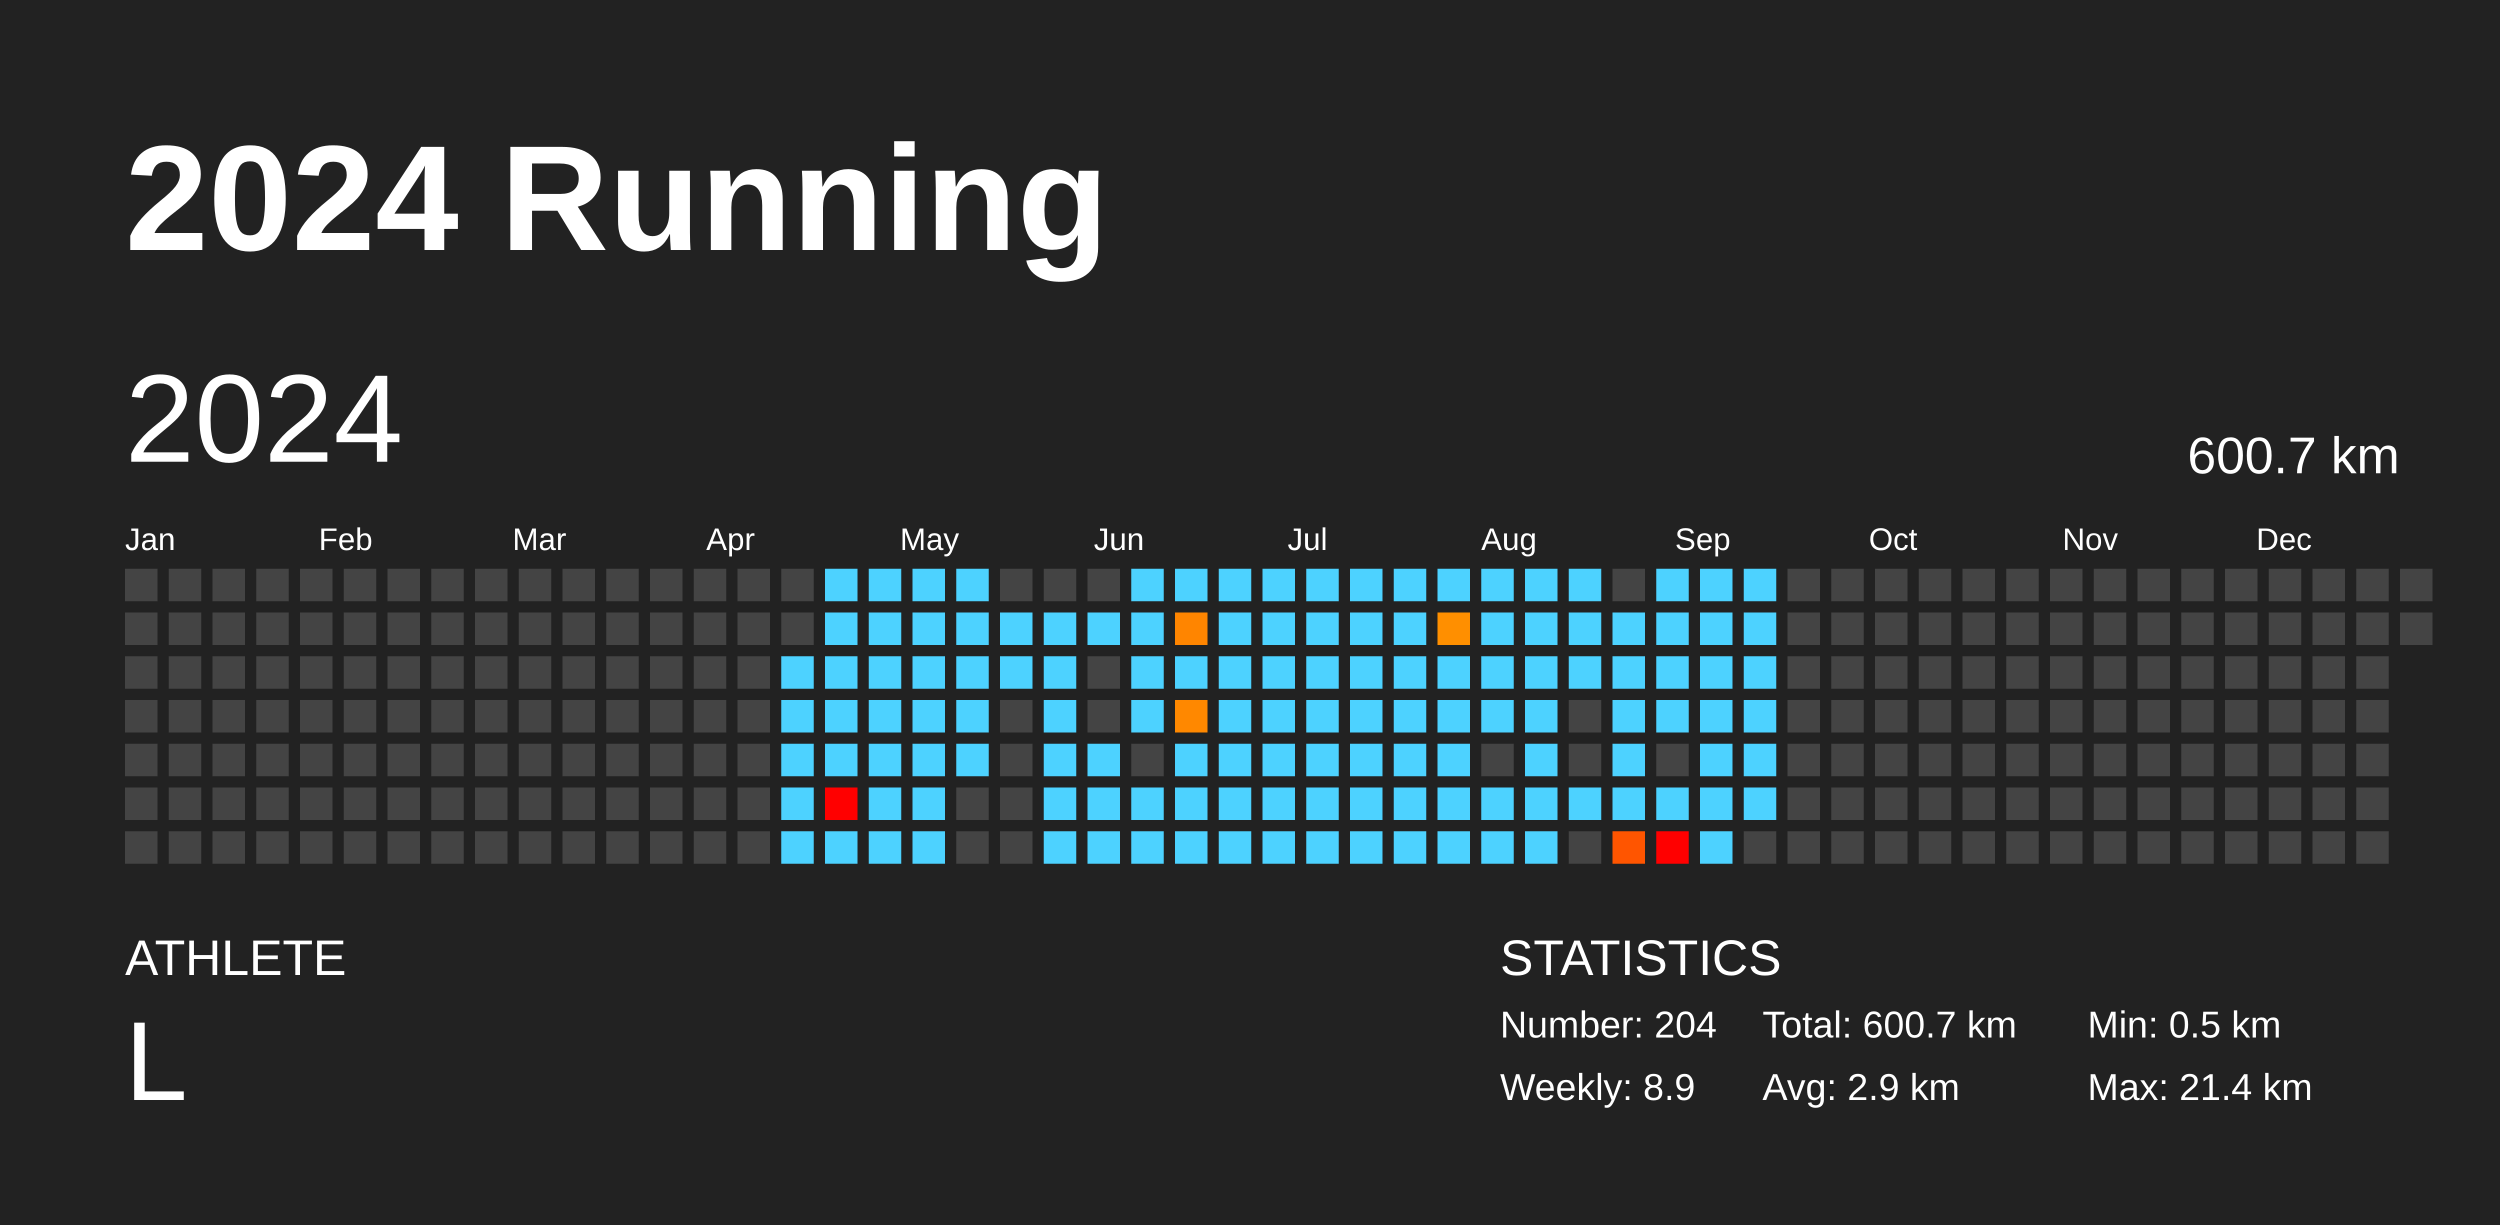
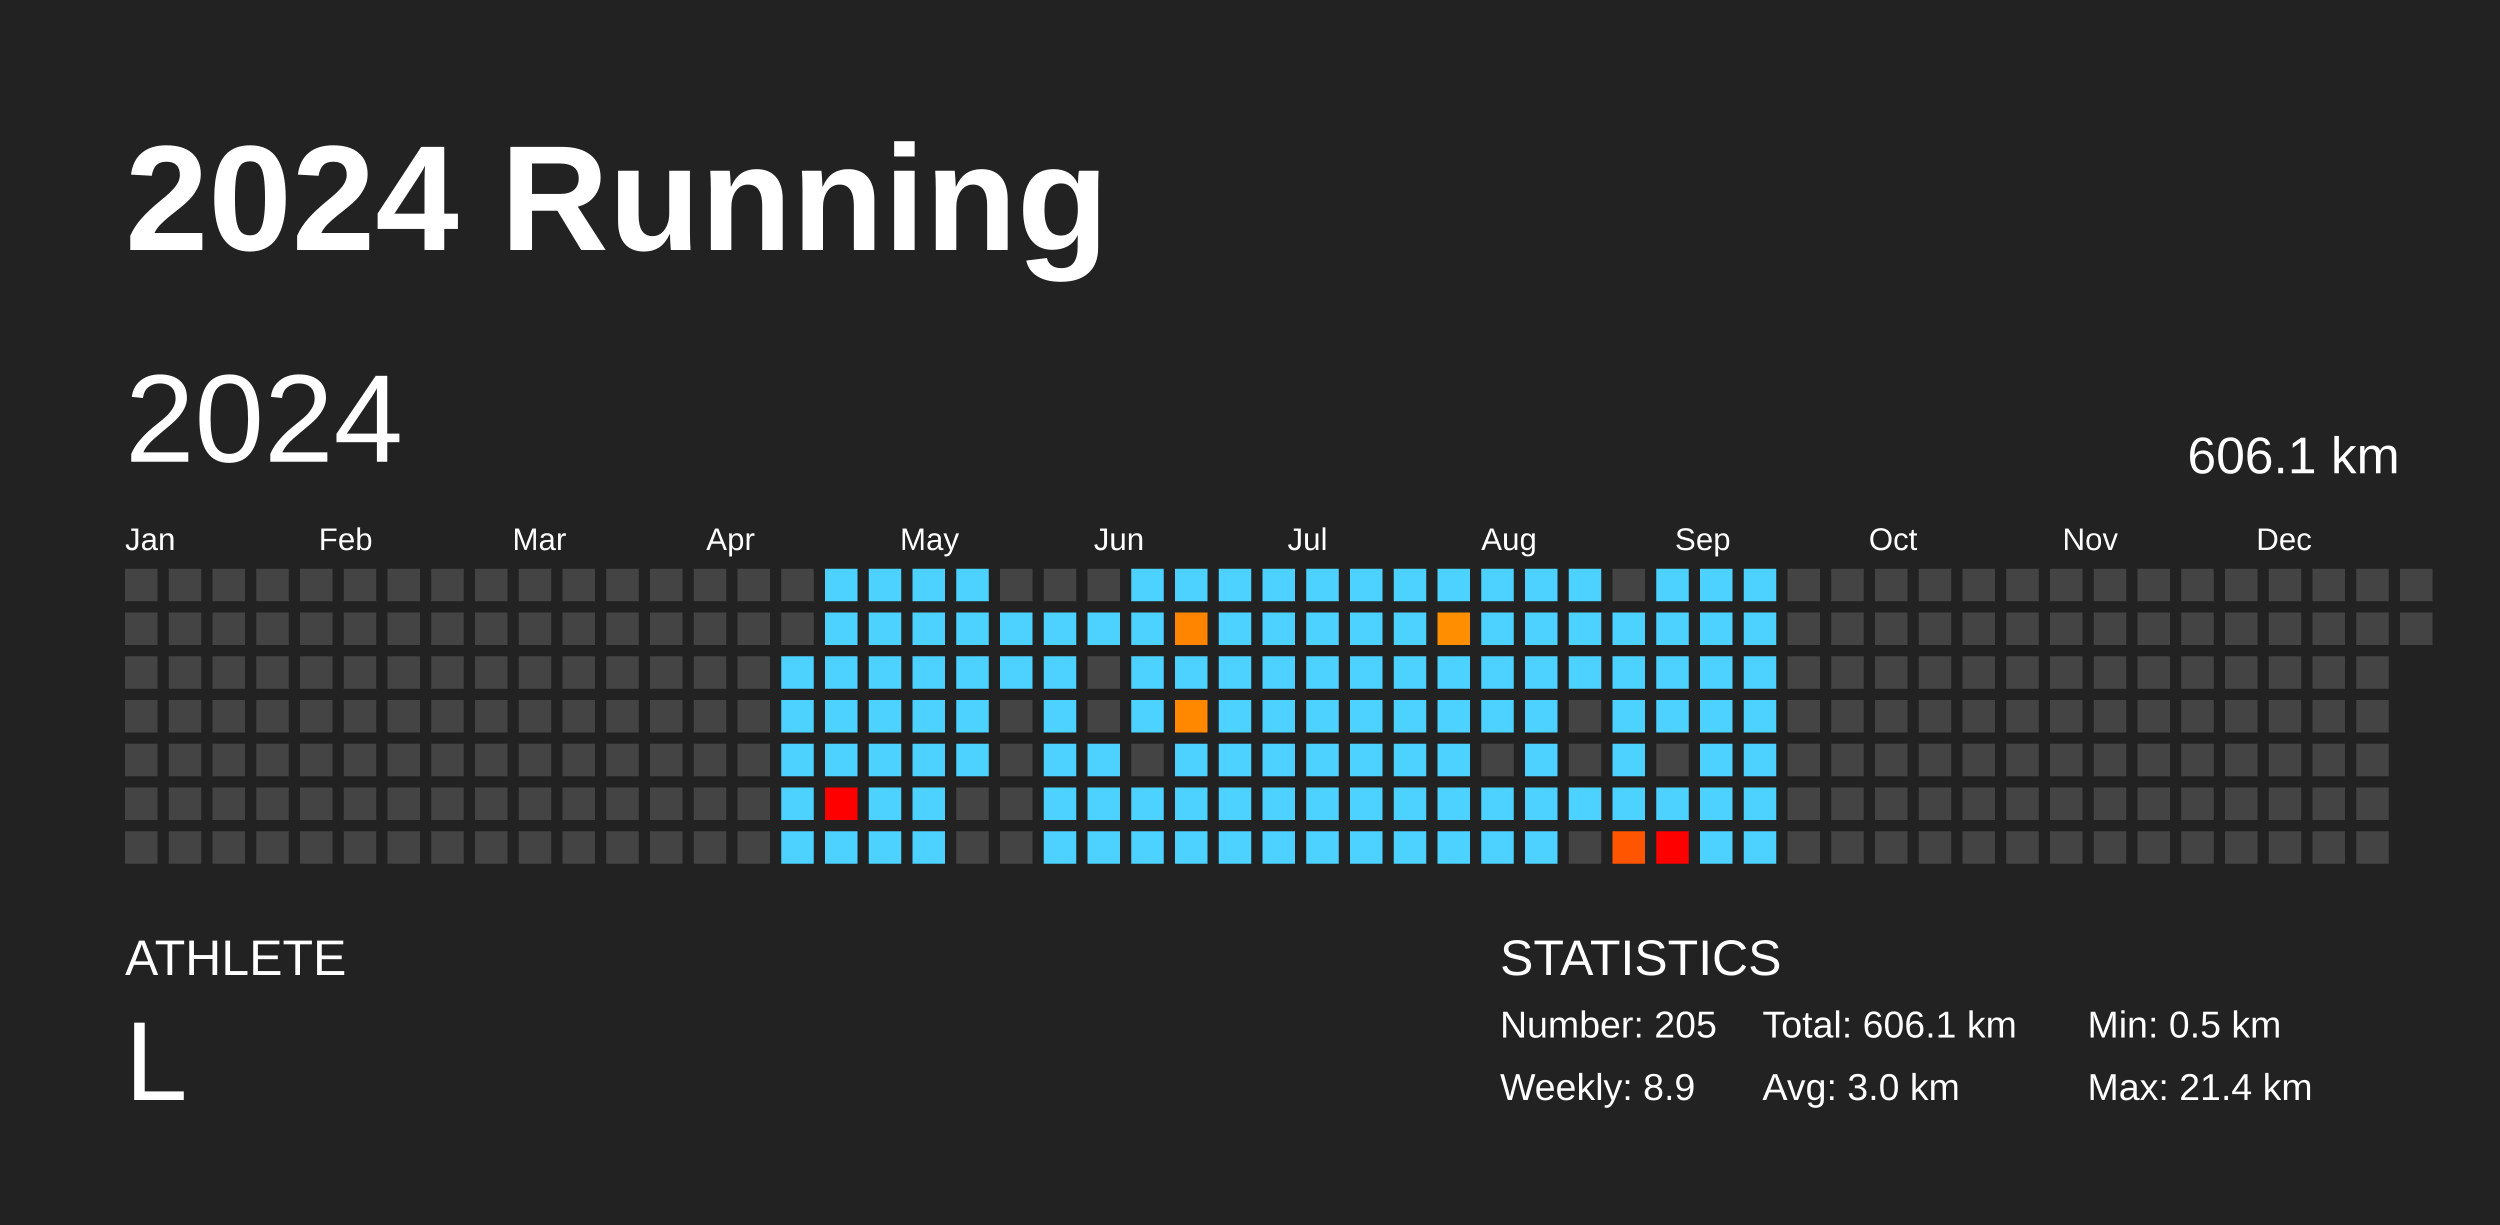
<svg xmlns="http://www.w3.org/2000/svg" baseProfile="full" height="98mm" version="1.1" viewBox="0,0,200,98" width="200mm">
  <defs />
  <rect fill="#222222" height="98" width="200" x="0" y="0" />
  <text fill="#FFFFFF" style="font-size:12px; font-family:Arial; font-weight:bold;" x="10" y="20">2024 Running</text>
  <text fill="#FFFFFF" style="font-size:4px; font-family:Arial" x="10" y="78">ATHLETE</text>
  <text fill="#FFFFFF" style="font-size:9px; font-family:Arial" x="10" y="88">L</text>
  <text fill="#FFFFFF" style="font-size:4px; font-family:Arial" x="120" y="78">STATISTICS</text>
-   <text fill="#FFFFFF" style="font-size:3px; font-family:Arial" x="120" y="83">Number: 204</text>
+   <text fill="#FFFFFF" style="font-size:3px; font-family:Arial" x="120" y="83">Number: 205</text>
  <text fill="#FFFFFF" style="font-size:3px; font-family:Arial" x="120" y="88">Weekly: 8.9</text>
-   <text fill="#FFFFFF" style="font-size:3px; font-family:Arial" x="141" y="83">Total: 600.7 km</text>
-   <text fill="#FFFFFF" style="font-size:3px; font-family:Arial" x="141" y="88">Avg: 2.9 km</text>
+   <text fill="#FFFFFF" style="font-size:3px; font-family:Arial" x="141" y="83">Total: 606.1 km</text>
+   <text fill="#FFFFFF" style="font-size:3px; font-family:Arial" x="141" y="88">Avg: 3.0 km</text>
  <text fill="#FFFFFF" style="font-size:3px; font-family:Arial" x="167" y="83">Min: 0.5 km</text>
  <text fill="#FFFFFF" style="font-size:3px; font-family:Arial" x="167" y="88">Max: 21.4 km</text>
  <text dominant-baseline="hanging" fill="#FFFFFF" style="font-size:10.0px; font-family:Arial;" x="10" y="30">2024</text>
-   <text dominant-baseline="hanging" fill="#FFFFFF" style="font-size:4.125px; font-family:Arial;" x="175" y="35">600.7 km</text>
+   <text dominant-baseline="hanging" fill="#FFFFFF" style="font-size:4.125px; font-family:Arial;" x="175" y="35">606.1 km</text>
  <text fill="#FFFFFF" style="font-size:2.5px; font-family:Arial" x="10.0" y="44">Jan</text>
  <text fill="#FFFFFF" style="font-size:2.5px; font-family:Arial" x="25.5" y="44">Feb</text>
  <text fill="#FFFFFF" style="font-size:2.5px; font-family:Arial" x="41.0" y="44">Mar</text>
  <text fill="#FFFFFF" style="font-size:2.5px; font-family:Arial" x="56.5" y="44">Apr</text>
  <text fill="#FFFFFF" style="font-size:2.5px; font-family:Arial" x="72.0" y="44">May</text>
  <text fill="#FFFFFF" style="font-size:2.5px; font-family:Arial" x="87.5" y="44">Jun</text>
  <text fill="#FFFFFF" style="font-size:2.5px; font-family:Arial" x="103.0" y="44">Jul</text>
  <text fill="#FFFFFF" style="font-size:2.5px; font-family:Arial" x="118.5" y="44">Aug</text>
  <text fill="#FFFFFF" style="font-size:2.5px; font-family:Arial" x="134.0" y="44">Sep</text>
  <text fill="#FFFFFF" style="font-size:2.5px; font-family:Arial" x="149.5" y="44">Oct</text>
  <text fill="#FFFFFF" style="font-size:2.5px; font-family:Arial" x="165.0" y="44">Nov</text>
  <text fill="#FFFFFF" style="font-size:2.5px; font-family:Arial" x="180.5" y="44">Dec</text>
  <rect fill="#444444" height="2.6" width="2.6" x="10.0" y="45.5" />
  <rect fill="#444444" height="2.6" width="2.6" x="10.0" y="49.0" />
  <rect fill="#444444" height="2.6" width="2.6" x="10.0" y="52.5" />
  <rect fill="#444444" height="2.6" width="2.6" x="10.0" y="56.0" />
  <rect fill="#444444" height="2.6" width="2.6" x="10.0" y="59.5" />
  <rect fill="#444444" height="2.6" width="2.6" x="10.0" y="63.0" />
  <rect fill="#444444" height="2.6" width="2.6" x="10.0" y="66.5" />
  <rect fill="#444444" height="2.6" width="2.6" x="13.5" y="45.5" />
  <rect fill="#444444" height="2.6" width="2.6" x="13.5" y="49.0" />
  <rect fill="#444444" height="2.6" width="2.6" x="13.5" y="52.5" />
  <rect fill="#444444" height="2.6" width="2.6" x="13.5" y="56.0" />
  <rect fill="#444444" height="2.6" width="2.6" x="13.5" y="59.5" />
  <rect fill="#444444" height="2.6" width="2.6" x="13.5" y="63.0" />
  <rect fill="#444444" height="2.6" width="2.6" x="13.5" y="66.5" />
  <rect fill="#444444" height="2.6" width="2.6" x="17.0" y="45.5" />
  <rect fill="#444444" height="2.6" width="2.6" x="17.0" y="49.0" />
  <rect fill="#444444" height="2.6" width="2.6" x="17.0" y="52.5" />
  <rect fill="#444444" height="2.6" width="2.6" x="17.0" y="56.0" />
  <rect fill="#444444" height="2.6" width="2.6" x="17.0" y="59.5" />
  <rect fill="#444444" height="2.6" width="2.6" x="17.0" y="63.0" />
  <rect fill="#444444" height="2.6" width="2.6" x="17.0" y="66.5" />
  <rect fill="#444444" height="2.6" width="2.6" x="20.5" y="45.5" />
  <rect fill="#444444" height="2.6" width="2.6" x="20.5" y="49.0" />
  <rect fill="#444444" height="2.6" width="2.6" x="20.5" y="52.5" />
  <rect fill="#444444" height="2.6" width="2.6" x="20.5" y="56.0" />
  <rect fill="#444444" height="2.6" width="2.6" x="20.5" y="59.5" />
  <rect fill="#444444" height="2.6" width="2.6" x="20.5" y="63.0" />
  <rect fill="#444444" height="2.6" width="2.6" x="20.5" y="66.5" />
  <rect fill="#444444" height="2.6" width="2.6" x="24.0" y="45.5" />
  <rect fill="#444444" height="2.6" width="2.6" x="24.0" y="49.0" />
  <rect fill="#444444" height="2.6" width="2.6" x="24.0" y="52.5" />
  <rect fill="#444444" height="2.6" width="2.6" x="24.0" y="56.0" />
  <rect fill="#444444" height="2.6" width="2.6" x="24.0" y="59.5" />
  <rect fill="#444444" height="2.6" width="2.6" x="24.0" y="63.0" />
  <rect fill="#444444" height="2.6" width="2.6" x="24.0" y="66.5" />
  <rect fill="#444444" height="2.6" width="2.6" x="27.5" y="45.5" />
  <rect fill="#444444" height="2.6" width="2.6" x="27.5" y="49.0" />
  <rect fill="#444444" height="2.6" width="2.6" x="27.5" y="52.5" />
  <rect fill="#444444" height="2.6" width="2.6" x="27.5" y="56.0" />
  <rect fill="#444444" height="2.6" width="2.6" x="27.5" y="59.5" />
  <rect fill="#444444" height="2.6" width="2.6" x="27.5" y="63.0" />
  <rect fill="#444444" height="2.6" width="2.6" x="27.5" y="66.5" />
  <rect fill="#444444" height="2.6" width="2.6" x="31.0" y="45.5" />
  <rect fill="#444444" height="2.6" width="2.6" x="31.0" y="49.0" />
  <rect fill="#444444" height="2.6" width="2.6" x="31.0" y="52.5" />
  <rect fill="#444444" height="2.6" width="2.6" x="31.0" y="56.0" />
  <rect fill="#444444" height="2.6" width="2.6" x="31.0" y="59.5" />
  <rect fill="#444444" height="2.6" width="2.6" x="31.0" y="63.0" />
  <rect fill="#444444" height="2.6" width="2.6" x="31.0" y="66.5" />
  <rect fill="#444444" height="2.6" width="2.6" x="34.5" y="45.5" />
  <rect fill="#444444" height="2.6" width="2.6" x="34.5" y="49.0" />
  <rect fill="#444444" height="2.6" width="2.6" x="34.5" y="52.5" />
  <rect fill="#444444" height="2.6" width="2.6" x="34.5" y="56.0" />
  <rect fill="#444444" height="2.6" width="2.6" x="34.5" y="59.5" />
  <rect fill="#444444" height="2.6" width="2.6" x="34.5" y="63.0" />
  <rect fill="#444444" height="2.6" width="2.6" x="34.5" y="66.5" />
  <rect fill="#444444" height="2.6" width="2.6" x="38.0" y="45.5" />
  <rect fill="#444444" height="2.6" width="2.6" x="38.0" y="49.0" />
  <rect fill="#444444" height="2.6" width="2.6" x="38.0" y="52.5" />
  <rect fill="#444444" height="2.6" width="2.6" x="38.0" y="56.0" />
  <rect fill="#444444" height="2.6" width="2.6" x="38.0" y="59.5" />
  <rect fill="#444444" height="2.6" width="2.6" x="38.0" y="63.0" />
  <rect fill="#444444" height="2.6" width="2.6" x="38.0" y="66.5" />
  <rect fill="#444444" height="2.6" width="2.6" x="41.5" y="45.5" />
  <rect fill="#444444" height="2.6" width="2.6" x="41.5" y="49.0" />
  <rect fill="#444444" height="2.6" width="2.6" x="41.5" y="52.5" />
  <rect fill="#444444" height="2.6" width="2.6" x="41.5" y="56.0" />
  <rect fill="#444444" height="2.6" width="2.6" x="41.5" y="59.5" />
  <rect fill="#444444" height="2.6" width="2.6" x="41.5" y="63.0" />
  <rect fill="#444444" height="2.6" width="2.6" x="41.5" y="66.5" />
  <rect fill="#444444" height="2.6" width="2.6" x="45.0" y="45.5" />
  <rect fill="#444444" height="2.6" width="2.6" x="45.0" y="49.0" />
  <rect fill="#444444" height="2.6" width="2.6" x="45.0" y="52.5" />
  <rect fill="#444444" height="2.6" width="2.6" x="45.0" y="56.0" />
  <rect fill="#444444" height="2.6" width="2.6" x="45.0" y="59.5" />
  <rect fill="#444444" height="2.6" width="2.6" x="45.0" y="63.0" />
  <rect fill="#444444" height="2.6" width="2.6" x="45.0" y="66.5" />
  <rect fill="#444444" height="2.6" width="2.6" x="48.5" y="45.5" />
  <rect fill="#444444" height="2.6" width="2.6" x="48.5" y="49.0" />
  <rect fill="#444444" height="2.6" width="2.6" x="48.5" y="52.5" />
  <rect fill="#444444" height="2.6" width="2.6" x="48.5" y="56.0" />
  <rect fill="#444444" height="2.6" width="2.6" x="48.5" y="59.5" />
  <rect fill="#444444" height="2.6" width="2.6" x="48.5" y="63.0" />
  <rect fill="#444444" height="2.6" width="2.6" x="48.5" y="66.5" />
  <rect fill="#444444" height="2.6" width="2.6" x="52.0" y="45.5" />
  <rect fill="#444444" height="2.6" width="2.6" x="52.0" y="49.0" />
  <rect fill="#444444" height="2.6" width="2.6" x="52.0" y="52.5" />
  <rect fill="#444444" height="2.6" width="2.6" x="52.0" y="56.0" />
  <rect fill="#444444" height="2.6" width="2.6" x="52.0" y="59.5" />
  <rect fill="#444444" height="2.6" width="2.6" x="52.0" y="63.0" />
  <rect fill="#444444" height="2.6" width="2.6" x="52.0" y="66.5" />
  <rect fill="#444444" height="2.6" width="2.6" x="55.5" y="45.5" />
  <rect fill="#444444" height="2.6" width="2.6" x="55.5" y="49.0" />
  <rect fill="#444444" height="2.6" width="2.6" x="55.5" y="52.5" />
  <rect fill="#444444" height="2.6" width="2.6" x="55.5" y="56.0" />
  <rect fill="#444444" height="2.6" width="2.6" x="55.5" y="59.5" />
  <rect fill="#444444" height="2.6" width="2.6" x="55.5" y="63.0" />
  <rect fill="#444444" height="2.6" width="2.6" x="55.5" y="66.5" />
  <rect fill="#444444" height="2.6" width="2.6" x="59.0" y="45.5" />
  <rect fill="#444444" height="2.6" width="2.6" x="59.0" y="49.0" />
  <rect fill="#444444" height="2.6" width="2.6" x="59.0" y="52.5" />
  <rect fill="#444444" height="2.6" width="2.6" x="59.0" y="56.0" />
  <rect fill="#444444" height="2.6" width="2.6" x="59.0" y="59.5" />
  <rect fill="#444444" height="2.6" width="2.6" x="59.0" y="63.0" />
  <rect fill="#444444" height="2.6" width="2.6" x="59.0" y="66.5" />
  <rect fill="#444444" height="2.6" width="2.6" x="62.5" y="45.5" />
  <rect fill="#444444" height="2.6" width="2.6" x="62.5" y="49.0" />
  <rect fill="#4dd2ff" height="2.6" width="2.6" x="62.5" y="52.5" />
  <rect fill="#4dd2ff" height="2.6" width="2.6" x="62.5" y="56.0" />
  <rect fill="#4dd2ff" height="2.6" width="2.6" x="62.5" y="59.5" />
  <rect fill="#4dd2ff" height="2.6" width="2.6" x="62.5" y="63.0" />
  <rect fill="#4dd2ff" height="2.6" width="2.6" x="62.5" y="66.5" />
  <rect fill="#4dd2ff" height="2.6" width="2.6" x="66.0" y="45.5" />
  <rect fill="#4dd2ff" height="2.6" width="2.6" x="66.0" y="49.0" />
  <rect fill="#4dd2ff" height="2.6" width="2.6" x="66.0" y="52.5" />
  <rect fill="#4dd2ff" height="2.6" width="2.6" x="66.0" y="56.0" />
  <rect fill="#4dd2ff" height="2.6" width="2.6" x="66.0" y="59.5" />
  <rect fill="red" height="2.6" width="2.6" x="66.0" y="63.0" />
  <rect fill="#4dd2ff" height="2.6" width="2.6" x="66.0" y="66.5" />
  <rect fill="#4dd2ff" height="2.6" width="2.6" x="69.5" y="45.5" />
  <rect fill="#4dd2ff" height="2.6" width="2.6" x="69.5" y="49.0" />
  <rect fill="#4dd2ff" height="2.6" width="2.6" x="69.5" y="52.5" />
  <rect fill="#4dd2ff" height="2.6" width="2.6" x="69.5" y="56.0" />
  <rect fill="#4dd2ff" height="2.6" width="2.6" x="69.5" y="59.5" />
  <rect fill="#4dd2ff" height="2.6" width="2.6" x="69.5" y="63.0" />
  <rect fill="#4dd2ff" height="2.6" width="2.6" x="69.5" y="66.5" />
  <rect fill="#4dd2ff" height="2.6" width="2.6" x="73.0" y="45.5" />
  <rect fill="#4dd2ff" height="2.6" width="2.6" x="73.0" y="49.0" />
  <rect fill="#4dd2ff" height="2.6" width="2.6" x="73.0" y="52.5" />
  <rect fill="#4dd2ff" height="2.6" width="2.6" x="73.0" y="56.0" />
  <rect fill="#4dd2ff" height="2.6" width="2.6" x="73.0" y="59.5" />
  <rect fill="#4dd2ff" height="2.6" width="2.6" x="73.0" y="63.0" />
  <rect fill="#4dd2ff" height="2.6" width="2.6" x="73.0" y="66.5" />
  <rect fill="#4dd2ff" height="2.6" width="2.6" x="76.5" y="45.5" />
  <rect fill="#4dd2ff" height="2.6" width="2.6" x="76.5" y="49.0" />
  <rect fill="#4dd2ff" height="2.6" width="2.6" x="76.5" y="52.5" />
  <rect fill="#4dd2ff" height="2.6" width="2.6" x="76.5" y="56.0" />
  <rect fill="#4dd2ff" height="2.6" width="2.6" x="76.5" y="59.5" />
  <rect fill="#444444" height="2.6" width="2.6" x="76.5" y="63.0" />
  <rect fill="#444444" height="2.6" width="2.6" x="76.5" y="66.5" />
  <rect fill="#444444" height="2.6" width="2.6" x="80.0" y="45.5" />
  <rect fill="#4dd2ff" height="2.6" width="2.6" x="80.0" y="49.0" />
  <rect fill="#4dd2ff" height="2.6" width="2.6" x="80.0" y="52.5" />
  <rect fill="#444444" height="2.6" width="2.6" x="80.0" y="56.0" />
  <rect fill="#444444" height="2.6" width="2.6" x="80.0" y="59.5" />
  <rect fill="#444444" height="2.6" width="2.6" x="80.0" y="63.0" />
  <rect fill="#444444" height="2.6" width="2.6" x="80.0" y="66.5" />
  <rect fill="#444444" height="2.6" width="2.6" x="83.5" y="45.5" />
  <rect fill="#4dd2ff" height="2.6" width="2.6" x="83.5" y="49.0" />
  <rect fill="#4dd2ff" height="2.6" width="2.6" x="83.5" y="52.5" />
  <rect fill="#4dd2ff" height="2.6" width="2.6" x="83.5" y="56.0" />
  <rect fill="#4dd2ff" height="2.6" width="2.6" x="83.5" y="59.5" />
  <rect fill="#4dd2ff" height="2.6" width="2.6" x="83.5" y="63.0" />
  <rect fill="#4dd2ff" height="2.6" width="2.6" x="83.5" y="66.5" />
  <rect fill="#444444" height="2.6" width="2.6" x="87.0" y="45.5" />
  <rect fill="#4dd2ff" height="2.6" width="2.6" x="87.0" y="49.0" />
  <rect fill="#444444" height="2.6" width="2.6" x="87.0" y="52.5" />
  <rect fill="#444444" height="2.6" width="2.6" x="87.0" y="56.0" />
  <rect fill="#4dd2ff" height="2.6" width="2.6" x="87.0" y="59.5" />
  <rect fill="#4dd2ff" height="2.6" width="2.6" x="87.0" y="63.0" />
  <rect fill="#4dd2ff" height="2.6" width="2.6" x="87.0" y="66.5" />
  <rect fill="#4dd2ff" height="2.6" width="2.6" x="90.5" y="45.5" />
  <rect fill="#4dd2ff" height="2.6" width="2.6" x="90.5" y="49.0" />
  <rect fill="#4dd2ff" height="2.6" width="2.6" x="90.5" y="52.5" />
  <rect fill="#4dd2ff" height="2.6" width="2.6" x="90.5" y="56.0" />
  <rect fill="#444444" height="2.6" width="2.6" x="90.5" y="59.5" />
  <rect fill="#4dd2ff" height="2.6" width="2.6" x="90.5" y="63.0" />
  <rect fill="#4dd2ff" height="2.6" width="2.6" x="90.5" y="66.5" />
  <rect fill="#4dd2ff" height="2.6" width="2.6" x="94.0" y="45.5" />
  <rect fill="#ff8500" height="2.6" width="2.6" x="94.0" y="49.0" />
  <rect fill="#4dd2ff" height="2.6" width="2.6" x="94.0" y="52.5" />
  <rect fill="#ff8800" height="2.6" width="2.6" x="94.0" y="56.0" />
  <rect fill="#4dd2ff" height="2.6" width="2.6" x="94.0" y="59.5" />
  <rect fill="#4dd2ff" height="2.6" width="2.6" x="94.0" y="63.0" />
  <rect fill="#4dd2ff" height="2.6" width="2.6" x="94.0" y="66.5" />
  <rect fill="#4dd2ff" height="2.6" width="2.6" x="97.5" y="45.5" />
  <rect fill="#4dd2ff" height="2.6" width="2.6" x="97.5" y="49.0" />
  <rect fill="#4dd2ff" height="2.6" width="2.6" x="97.5" y="52.5" />
  <rect fill="#4dd2ff" height="2.6" width="2.6" x="97.5" y="56.0" />
  <rect fill="#4dd2ff" height="2.6" width="2.6" x="97.5" y="59.5" />
  <rect fill="#4dd2ff" height="2.6" width="2.6" x="97.5" y="63.0" />
  <rect fill="#4dd2ff" height="2.6" width="2.6" x="97.5" y="66.5" />
  <rect fill="#4dd2ff" height="2.6" width="2.6" x="101.0" y="45.5" />
  <rect fill="#4dd2ff" height="2.6" width="2.6" x="101.0" y="49.0" />
  <rect fill="#4dd2ff" height="2.6" width="2.6" x="101.0" y="52.5" />
  <rect fill="#4dd2ff" height="2.6" width="2.6" x="101.0" y="56.0" />
  <rect fill="#4dd2ff" height="2.6" width="2.6" x="101.0" y="59.5" />
  <rect fill="#4dd2ff" height="2.6" width="2.6" x="101.0" y="63.0" />
  <rect fill="#4dd2ff" height="2.6" width="2.6" x="101.0" y="66.5" />
  <rect fill="#4dd2ff" height="2.6" width="2.6" x="104.5" y="45.5" />
  <rect fill="#4dd2ff" height="2.6" width="2.6" x="104.5" y="49.0" />
  <rect fill="#4dd2ff" height="2.6" width="2.6" x="104.5" y="52.5" />
  <rect fill="#4dd2ff" height="2.6" width="2.6" x="104.5" y="56.0" />
  <rect fill="#4dd2ff" height="2.6" width="2.6" x="104.5" y="59.5" />
  <rect fill="#4dd2ff" height="2.6" width="2.6" x="104.5" y="63.0" />
  <rect fill="#4dd2ff" height="2.6" width="2.6" x="104.5" y="66.5" />
  <rect fill="#4dd2ff" height="2.6" width="2.6" x="108.0" y="45.5" />
  <rect fill="#4dd2ff" height="2.6" width="2.6" x="108.0" y="49.0" />
  <rect fill="#4dd2ff" height="2.6" width="2.6" x="108.0" y="52.5" />
  <rect fill="#4dd2ff" height="2.6" width="2.6" x="108.0" y="56.0" />
  <rect fill="#4dd2ff" height="2.6" width="2.6" x="108.0" y="59.5" />
  <rect fill="#4dd2ff" height="2.6" width="2.6" x="108.0" y="63.0" />
  <rect fill="#4dd2ff" height="2.6" width="2.6" x="108.0" y="66.5" />
  <rect fill="#4dd2ff" height="2.6" width="2.6" x="111.5" y="45.5" />
  <rect fill="#4dd2ff" height="2.6" width="2.6" x="111.5" y="49.0" />
  <rect fill="#4dd2ff" height="2.6" width="2.6" x="111.5" y="52.5" />
  <rect fill="#4dd2ff" height="2.6" width="2.6" x="111.5" y="56.0" />
  <rect fill="#4dd2ff" height="2.6" width="2.6" x="111.5" y="59.5" />
  <rect fill="#4dd2ff" height="2.6" width="2.6" x="111.5" y="63.0" />
  <rect fill="#4dd2ff" height="2.6" width="2.6" x="111.5" y="66.5" />
  <rect fill="#4dd2ff" height="2.6" width="2.6" x="115.0" y="45.5" />
  <rect fill="#ff8f00" height="2.6" width="2.6" x="115.0" y="49.0" />
  <rect fill="#4dd2ff" height="2.6" width="2.6" x="115.0" y="52.5" />
  <rect fill="#4dd2ff" height="2.6" width="2.6" x="115.0" y="56.0" />
  <rect fill="#4dd2ff" height="2.6" width="2.6" x="115.0" y="59.5" />
  <rect fill="#4dd2ff" height="2.6" width="2.6" x="115.0" y="63.0" />
  <rect fill="#4dd2ff" height="2.6" width="2.6" x="115.0" y="66.5" />
  <rect fill="#4dd2ff" height="2.6" width="2.6" x="118.5" y="45.5" />
  <rect fill="#4dd2ff" height="2.6" width="2.6" x="118.5" y="49.0" />
  <rect fill="#4dd2ff" height="2.6" width="2.6" x="118.5" y="52.5" />
  <rect fill="#4dd2ff" height="2.6" width="2.6" x="118.5" y="56.0" />
  <rect fill="#444444" height="2.6" width="2.6" x="118.5" y="59.5" />
  <rect fill="#4dd2ff" height="2.6" width="2.6" x="118.5" y="63.0" />
  <rect fill="#4dd2ff" height="2.6" width="2.6" x="118.5" y="66.5" />
  <rect fill="#4dd2ff" height="2.6" width="2.6" x="122.0" y="45.5" />
  <rect fill="#4dd2ff" height="2.6" width="2.6" x="122.0" y="49.0" />
  <rect fill="#4dd2ff" height="2.6" width="2.6" x="122.0" y="52.5" />
  <rect fill="#4dd2ff" height="2.6" width="2.6" x="122.0" y="56.0" />
  <rect fill="#4dd2ff" height="2.6" width="2.6" x="122.0" y="59.5" />
  <rect fill="#4dd2ff" height="2.6" width="2.6" x="122.0" y="63.0" />
  <rect fill="#4dd2ff" height="2.6" width="2.6" x="122.0" y="66.5" />
  <rect fill="#4dd2ff" height="2.6" width="2.6" x="125.5" y="45.5" />
  <rect fill="#4dd2ff" height="2.6" width="2.6" x="125.5" y="49.0" />
  <rect fill="#4dd2ff" height="2.6" width="2.6" x="125.5" y="52.5" />
  <rect fill="#444444" height="2.6" width="2.6" x="125.5" y="56.0" />
  <rect fill="#444444" height="2.6" width="2.6" x="125.5" y="59.5" />
  <rect fill="#4dd2ff" height="2.6" width="2.6" x="125.5" y="63.0" />
  <rect fill="#444444" height="2.6" width="2.6" x="125.5" y="66.5" />
  <rect fill="#444444" height="2.6" width="2.6" x="129.0" y="45.5" />
  <rect fill="#4dd2ff" height="2.6" width="2.6" x="129.0" y="49.0" />
  <rect fill="#4dd2ff" height="2.6" width="2.6" x="129.0" y="52.5" />
  <rect fill="#4dd2ff" height="2.6" width="2.6" x="129.0" y="56.0" />
  <rect fill="#4dd2ff" height="2.6" width="2.6" x="129.0" y="59.5" />
  <rect fill="#4dd2ff" height="2.6" width="2.6" x="129.0" y="63.0" />
  <rect fill="#ff5500" height="2.6" width="2.6" x="129.0" y="66.5" />
  <rect fill="#4dd2ff" height="2.6" width="2.6" x="132.5" y="45.5" />
  <rect fill="#4dd2ff" height="2.6" width="2.6" x="132.5" y="49.0" />
  <rect fill="#4dd2ff" height="2.6" width="2.6" x="132.5" y="52.5" />
  <rect fill="#4dd2ff" height="2.6" width="2.6" x="132.5" y="56.0" />
  <rect fill="#444444" height="2.6" width="2.6" x="132.5" y="59.5" />
  <rect fill="#4dd2ff" height="2.6" width="2.6" x="132.5" y="63.0" />
  <rect fill="red" height="2.6" width="2.6" x="132.5" y="66.5" />
  <rect fill="#4dd2ff" height="2.6" width="2.6" x="136.0" y="45.5" />
  <rect fill="#4dd2ff" height="2.6" width="2.6" x="136.0" y="49.0" />
  <rect fill="#4dd2ff" height="2.6" width="2.6" x="136.0" y="52.5" />
  <rect fill="#4dd2ff" height="2.6" width="2.6" x="136.0" y="56.0" />
  <rect fill="#4dd2ff" height="2.6" width="2.6" x="136.0" y="59.5" />
  <rect fill="#4dd2ff" height="2.6" width="2.6" x="136.0" y="63.0" />
  <rect fill="#4dd2ff" height="2.6" width="2.6" x="136.0" y="66.5" />
  <rect fill="#4dd2ff" height="2.6" width="2.6" x="139.5" y="45.5" />
  <rect fill="#4dd2ff" height="2.6" width="2.6" x="139.5" y="49.0" />
  <rect fill="#4dd2ff" height="2.6" width="2.6" x="139.5" y="52.5" />
  <rect fill="#4dd2ff" height="2.6" width="2.6" x="139.5" y="56.0" />
  <rect fill="#4dd2ff" height="2.6" width="2.6" x="139.5" y="59.5" />
  <rect fill="#4dd2ff" height="2.6" width="2.6" x="139.5" y="63.0" />
-   <rect fill="#444444" height="2.6" width="2.6" x="139.5" y="66.5" />
+   <rect fill="#4dd2ff" height="2.6" width="2.6" x="139.5" y="66.5" />
  <rect fill="#444444" height="2.6" width="2.6" x="143.0" y="45.5" />
  <rect fill="#444444" height="2.6" width="2.6" x="143.0" y="49.0" />
  <rect fill="#444444" height="2.6" width="2.6" x="143.0" y="52.5" />
  <rect fill="#444444" height="2.6" width="2.6" x="143.0" y="56.0" />
  <rect fill="#444444" height="2.6" width="2.6" x="143.0" y="59.5" />
  <rect fill="#444444" height="2.6" width="2.6" x="143.0" y="63.0" />
  <rect fill="#444444" height="2.6" width="2.6" x="143.0" y="66.5" />
  <rect fill="#444444" height="2.6" width="2.6" x="146.5" y="45.5" />
  <rect fill="#444444" height="2.6" width="2.6" x="146.5" y="49.0" />
  <rect fill="#444444" height="2.6" width="2.6" x="146.5" y="52.5" />
  <rect fill="#444444" height="2.6" width="2.6" x="146.5" y="56.0" />
  <rect fill="#444444" height="2.6" width="2.6" x="146.5" y="59.5" />
  <rect fill="#444444" height="2.6" width="2.6" x="146.5" y="63.0" />
  <rect fill="#444444" height="2.6" width="2.6" x="146.5" y="66.5" />
  <rect fill="#444444" height="2.6" width="2.6" x="150.0" y="45.5" />
  <rect fill="#444444" height="2.6" width="2.6" x="150.0" y="49.0" />
  <rect fill="#444444" height="2.6" width="2.6" x="150.0" y="52.5" />
  <rect fill="#444444" height="2.6" width="2.6" x="150.0" y="56.0" />
  <rect fill="#444444" height="2.6" width="2.6" x="150.0" y="59.5" />
  <rect fill="#444444" height="2.6" width="2.6" x="150.0" y="63.0" />
  <rect fill="#444444" height="2.6" width="2.6" x="150.0" y="66.5" />
  <rect fill="#444444" height="2.6" width="2.6" x="153.5" y="45.5" />
  <rect fill="#444444" height="2.6" width="2.6" x="153.5" y="49.0" />
  <rect fill="#444444" height="2.6" width="2.6" x="153.5" y="52.5" />
  <rect fill="#444444" height="2.6" width="2.6" x="153.5" y="56.0" />
  <rect fill="#444444" height="2.6" width="2.6" x="153.5" y="59.5" />
  <rect fill="#444444" height="2.6" width="2.6" x="153.5" y="63.0" />
  <rect fill="#444444" height="2.6" width="2.6" x="153.5" y="66.5" />
  <rect fill="#444444" height="2.6" width="2.6" x="157.0" y="45.5" />
  <rect fill="#444444" height="2.6" width="2.6" x="157.0" y="49.0" />
  <rect fill="#444444" height="2.6" width="2.6" x="157.0" y="52.5" />
  <rect fill="#444444" height="2.6" width="2.6" x="157.0" y="56.0" />
  <rect fill="#444444" height="2.6" width="2.6" x="157.0" y="59.5" />
  <rect fill="#444444" height="2.6" width="2.6" x="157.0" y="63.0" />
  <rect fill="#444444" height="2.6" width="2.6" x="157.0" y="66.5" />
  <rect fill="#444444" height="2.6" width="2.6" x="160.5" y="45.5" />
  <rect fill="#444444" height="2.6" width="2.6" x="160.5" y="49.0" />
  <rect fill="#444444" height="2.6" width="2.6" x="160.5" y="52.5" />
  <rect fill="#444444" height="2.6" width="2.6" x="160.5" y="56.0" />
  <rect fill="#444444" height="2.6" width="2.6" x="160.5" y="59.5" />
  <rect fill="#444444" height="2.6" width="2.6" x="160.5" y="63.0" />
  <rect fill="#444444" height="2.6" width="2.6" x="160.5" y="66.5" />
  <rect fill="#444444" height="2.6" width="2.6" x="164.0" y="45.5" />
  <rect fill="#444444" height="2.6" width="2.6" x="164.0" y="49.0" />
  <rect fill="#444444" height="2.6" width="2.6" x="164.0" y="52.5" />
  <rect fill="#444444" height="2.6" width="2.6" x="164.0" y="56.0" />
  <rect fill="#444444" height="2.6" width="2.6" x="164.0" y="59.5" />
  <rect fill="#444444" height="2.6" width="2.6" x="164.0" y="63.0" />
  <rect fill="#444444" height="2.6" width="2.6" x="164.0" y="66.5" />
  <rect fill="#444444" height="2.6" width="2.6" x="167.5" y="45.5" />
  <rect fill="#444444" height="2.6" width="2.6" x="167.5" y="49.0" />
  <rect fill="#444444" height="2.6" width="2.6" x="167.5" y="52.5" />
  <rect fill="#444444" height="2.6" width="2.6" x="167.5" y="56.0" />
  <rect fill="#444444" height="2.6" width="2.6" x="167.5" y="59.5" />
  <rect fill="#444444" height="2.6" width="2.6" x="167.5" y="63.0" />
  <rect fill="#444444" height="2.6" width="2.6" x="167.5" y="66.5" />
  <rect fill="#444444" height="2.6" width="2.6" x="171.0" y="45.5" />
  <rect fill="#444444" height="2.6" width="2.6" x="171.0" y="49.0" />
  <rect fill="#444444" height="2.6" width="2.6" x="171.0" y="52.5" />
  <rect fill="#444444" height="2.6" width="2.6" x="171.0" y="56.0" />
  <rect fill="#444444" height="2.6" width="2.6" x="171.0" y="59.5" />
  <rect fill="#444444" height="2.6" width="2.6" x="171.0" y="63.0" />
  <rect fill="#444444" height="2.6" width="2.6" x="171.0" y="66.5" />
  <rect fill="#444444" height="2.6" width="2.6" x="174.5" y="45.5" />
  <rect fill="#444444" height="2.6" width="2.6" x="174.5" y="49.0" />
  <rect fill="#444444" height="2.6" width="2.6" x="174.5" y="52.5" />
  <rect fill="#444444" height="2.6" width="2.6" x="174.5" y="56.0" />
  <rect fill="#444444" height="2.6" width="2.6" x="174.5" y="59.5" />
  <rect fill="#444444" height="2.6" width="2.6" x="174.5" y="63.0" />
  <rect fill="#444444" height="2.6" width="2.6" x="174.5" y="66.5" />
  <rect fill="#444444" height="2.6" width="2.6" x="178.0" y="45.5" />
  <rect fill="#444444" height="2.6" width="2.6" x="178.0" y="49.0" />
  <rect fill="#444444" height="2.6" width="2.6" x="178.0" y="52.5" />
  <rect fill="#444444" height="2.6" width="2.6" x="178.0" y="56.0" />
  <rect fill="#444444" height="2.6" width="2.6" x="178.0" y="59.5" />
  <rect fill="#444444" height="2.6" width="2.6" x="178.0" y="63.0" />
  <rect fill="#444444" height="2.6" width="2.6" x="178.0" y="66.5" />
  <rect fill="#444444" height="2.6" width="2.6" x="181.5" y="45.5" />
  <rect fill="#444444" height="2.6" width="2.6" x="181.5" y="49.0" />
  <rect fill="#444444" height="2.6" width="2.6" x="181.5" y="52.5" />
  <rect fill="#444444" height="2.6" width="2.6" x="181.5" y="56.0" />
  <rect fill="#444444" height="2.6" width="2.6" x="181.5" y="59.5" />
  <rect fill="#444444" height="2.6" width="2.6" x="181.5" y="63.0" />
  <rect fill="#444444" height="2.6" width="2.6" x="181.5" y="66.5" />
  <rect fill="#444444" height="2.6" width="2.6" x="185.0" y="45.5" />
  <rect fill="#444444" height="2.6" width="2.6" x="185.0" y="49.0" />
  <rect fill="#444444" height="2.6" width="2.6" x="185.0" y="52.5" />
  <rect fill="#444444" height="2.6" width="2.6" x="185.0" y="56.0" />
  <rect fill="#444444" height="2.6" width="2.6" x="185.0" y="59.5" />
  <rect fill="#444444" height="2.6" width="2.6" x="185.0" y="63.0" />
  <rect fill="#444444" height="2.6" width="2.6" x="185.0" y="66.5" />
  <rect fill="#444444" height="2.6" width="2.6" x="188.5" y="45.5" />
  <rect fill="#444444" height="2.6" width="2.6" x="188.5" y="49.0" />
  <rect fill="#444444" height="2.6" width="2.6" x="188.5" y="52.5" />
  <rect fill="#444444" height="2.6" width="2.6" x="188.5" y="56.0" />
  <rect fill="#444444" height="2.6" width="2.6" x="188.5" y="59.5" />
  <rect fill="#444444" height="2.6" width="2.6" x="188.5" y="63.0" />
  <rect fill="#444444" height="2.6" width="2.6" x="188.5" y="66.5" />
  <rect fill="#444444" height="2.6" width="2.6" x="192.0" y="45.5" />
  <rect fill="#444444" height="2.6" width="2.6" x="192.0" y="49.0" />
</svg>
